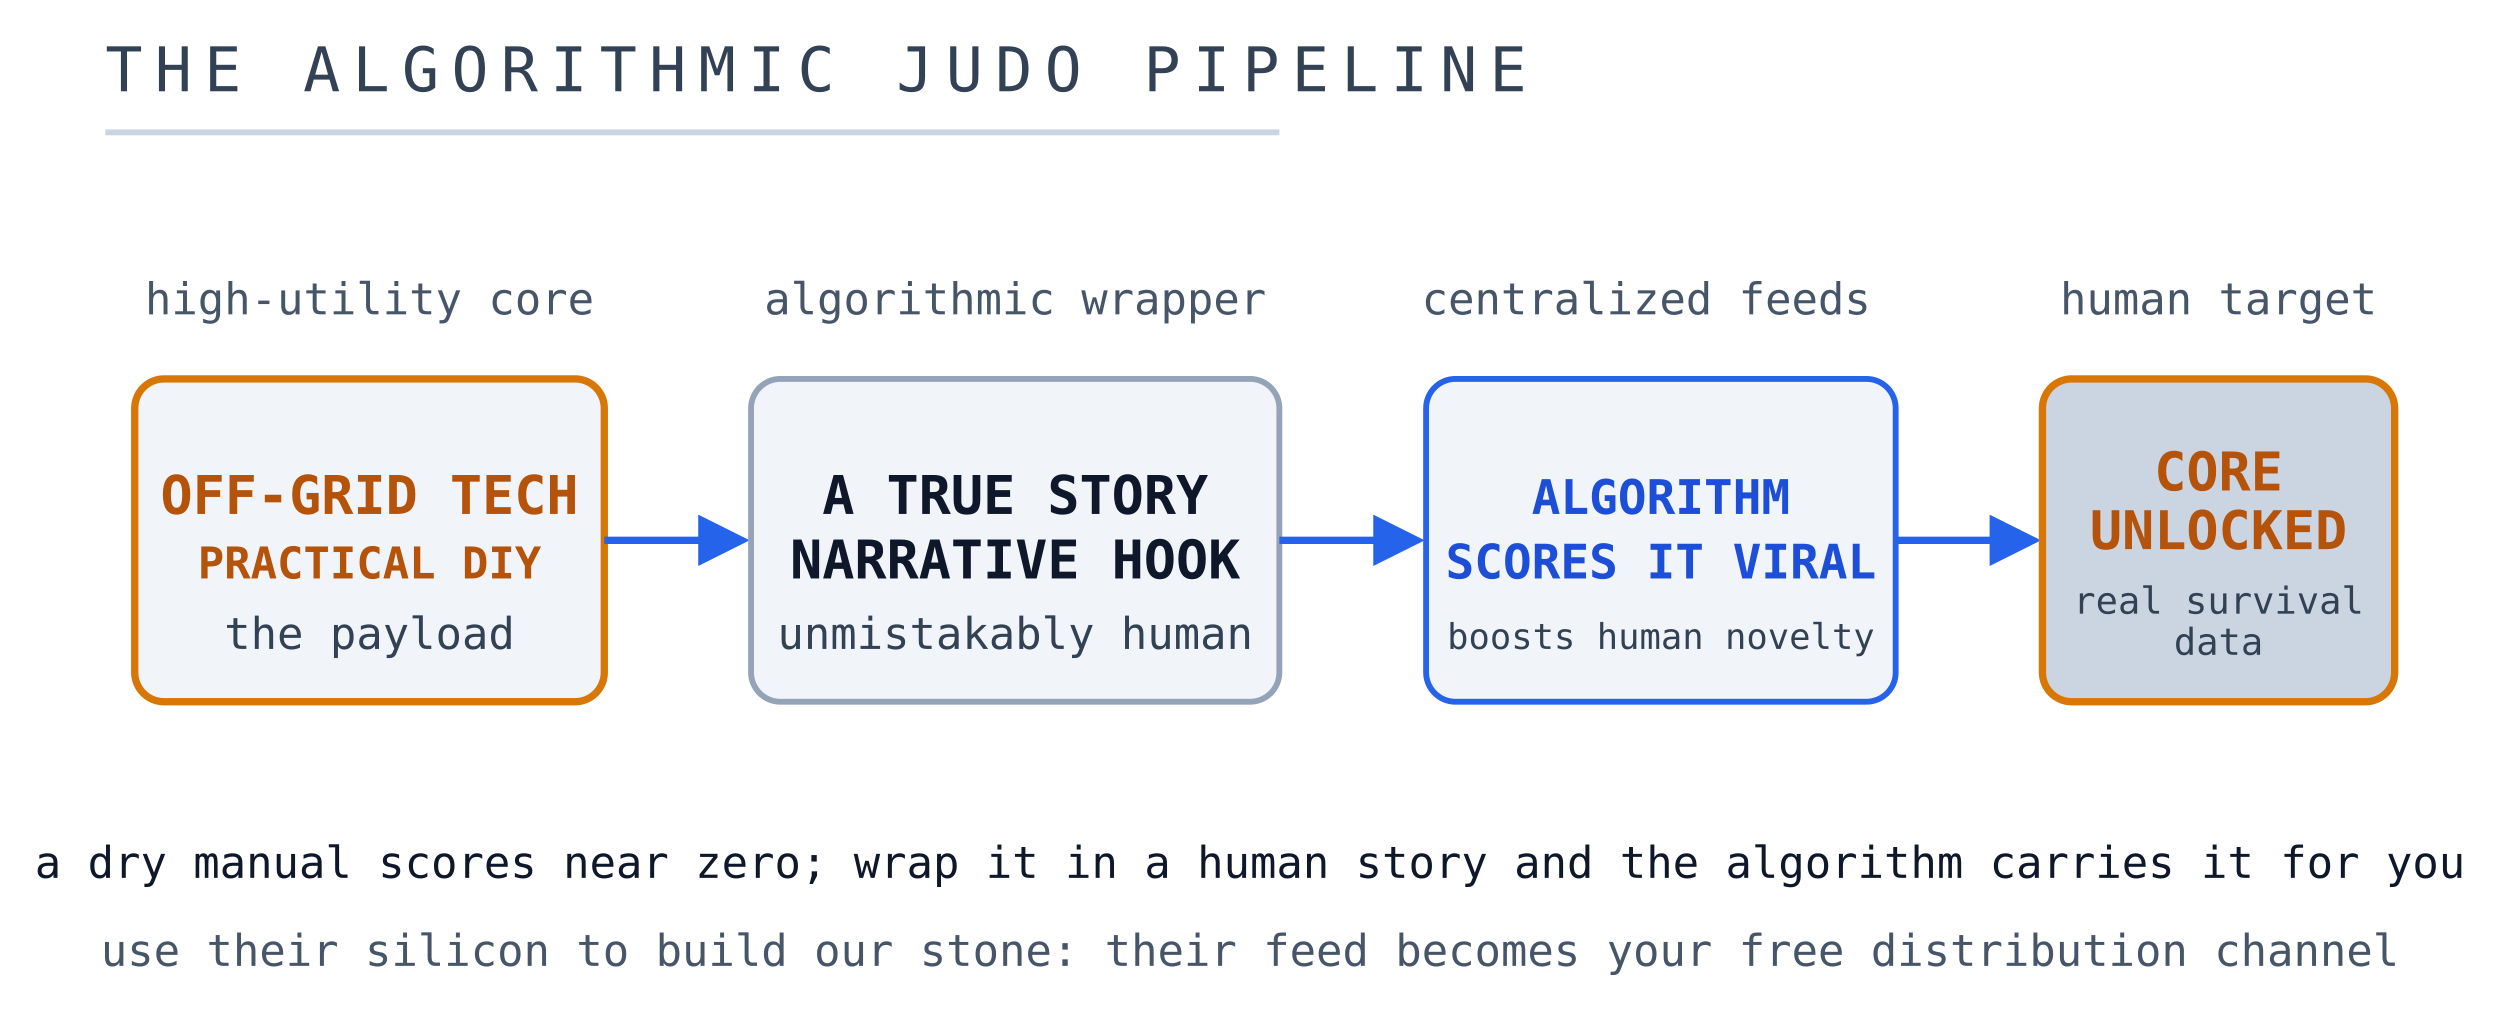
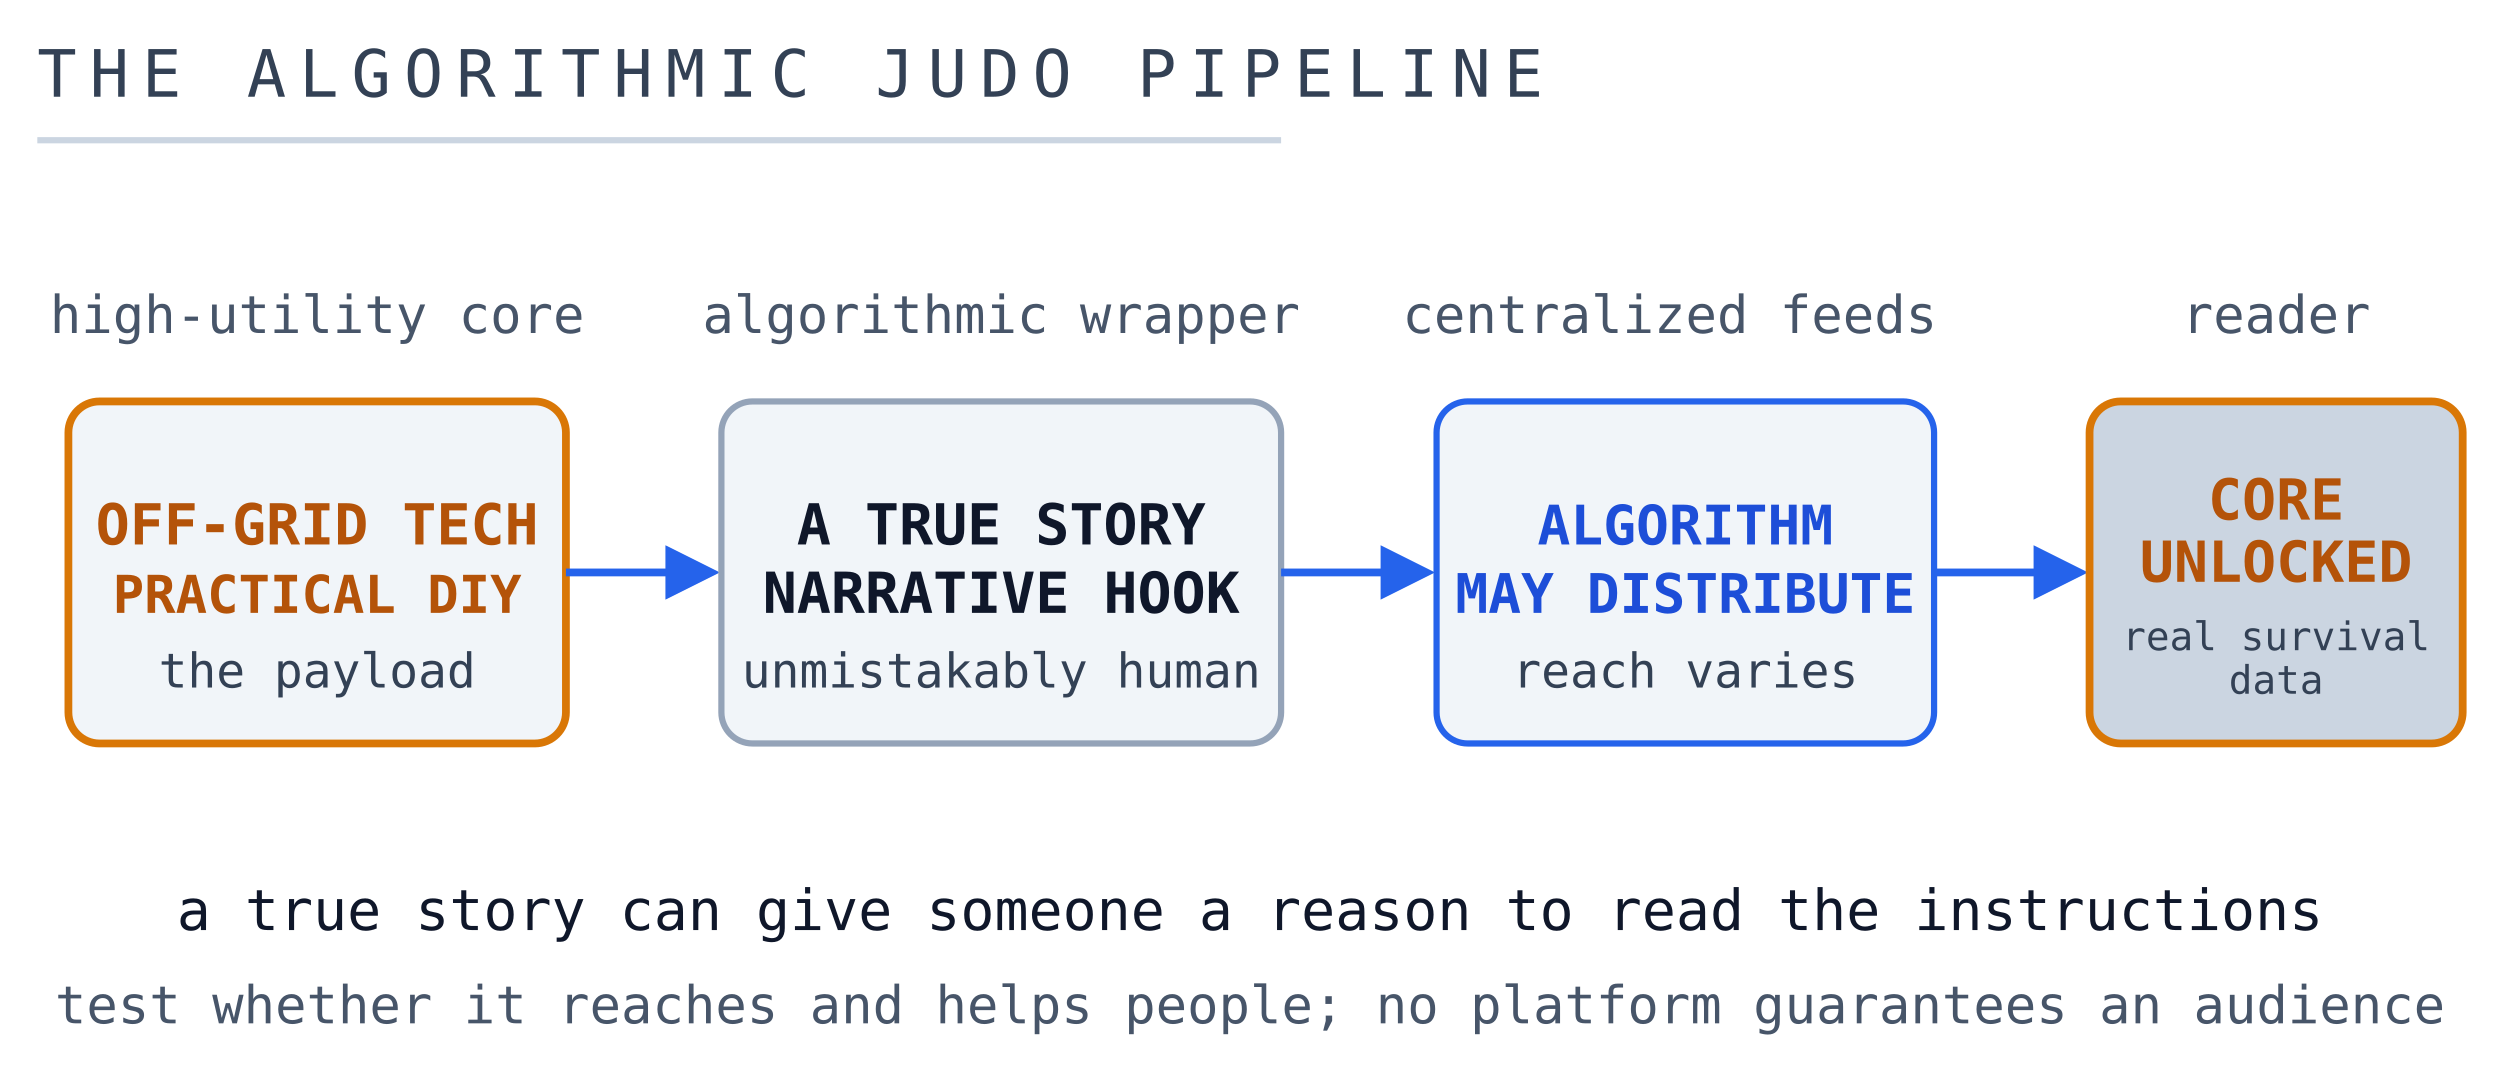
- <svg xmlns="http://www.w3.org/2000/svg" viewBox="4.1 20.9 851.8 344.9" font-family="'JetBrains Mono','SFMono-Regular',Menlo,Consolas,monospace">
+ <svg xmlns="http://www.w3.org/2000/svg" viewBox="28 20.9 804 344.9" font-family="'JetBrains Mono','SFMono-Regular',Menlo,Consolas,monospace">
  <defs>
    <marker id="ab" viewBox="0 0 10 10" refX="8" refY="5" markerWidth="7" markerHeight="7" orient="auto-start-reverse">
      <path d="M0,0L10,5L0,10z" fill="#2563eb" />
    </marker>
  </defs>
  <text x="40" y="52" font-size="21" letter-spacing="4.2" fill="#334155">THE ALGORITHMIC JUDO PIPELINE</text>
  <line x1="40" y1="66" x2="440" y2="66" stroke="#cbd5e1" stroke-width="2" />
  <g font-size="12" fill="#475569" text-anchor="middle">
-     <text x="130" y="128" fill="#475569" font-size="14.95">high-utility core</text>
-     <text x="350" y="128" fill="#475569" font-size="14.95">algorithmic wrapper</text>
-     <text x="565" y="128" fill="#475569" font-size="14.95">centralized feeds</text>
-     <text x="760" y="128" fill="#475569" font-size="14.95">human target</text>
+     <text x="130" y="128" fill="#475569" font-size="16.8">high-utility core</text>
+     <text x="350" y="128" fill="#475569" font-size="16.8">algorithmic wrapper</text>
+     <text x="565" y="128" fill="#475569" font-size="16.8">centralized feeds</text>
+     <text x="760" y="128" fill="#475569" font-size="16.8">reader</text>
  </g>
  <rect x="50" y="150" width="160" height="110" rx="10" fill="#f1f5f9" stroke="#d97706" stroke-width="2.5" />
  <text x="130" y="196" font-size="18.2" font-weight="600" fill="#b45309" text-anchor="middle">OFF-GRID TECH</text>
-   <text x="130" y="218" font-size="14.95" font-weight="600" fill="#b45309" text-anchor="middle">PRACTICAL DIY</text>
-   <text x="130" y="242" font-size="14.95" fill="#334155" text-anchor="middle">the payload</text>
+   <text x="130" y="218" font-size="16.8" font-weight="600" fill="#b45309" text-anchor="middle">PRACTICAL DIY</text>
+   <text x="130" y="242" font-size="15.4" fill="#334155" text-anchor="middle">the payload</text>
  <line x1="210" y1="205" x2="256" y2="205" stroke="#2563eb" stroke-width="2.5" marker-end="url(#ab)" />
  <rect x="260" y="150" width="180" height="110" rx="10" fill="#f1f5f9" stroke="#94a3b8" stroke-width="2" />
  <text x="350" y="196" font-size="18.2" font-weight="600" fill="#0f172a" text-anchor="middle">A TRUE STORY</text>
  <text x="350" y="218" font-size="18.2" font-weight="600" fill="#0f172a" text-anchor="middle">NARRATIVE HOOK</text>
-   <text x="350" y="242" font-size="14.95" fill="#334155" text-anchor="middle">unmistakably human</text>
+   <text x="350" y="242" font-size="15.4" fill="#334155" text-anchor="middle">unmistakably human</text>
  <line x1="440" y1="205" x2="486" y2="205" stroke="#2563eb" stroke-width="2.5" marker-end="url(#ab)" />
  <rect x="490" y="150" width="160" height="110" rx="10" fill="#f1f5f9" stroke="#2563eb" stroke-width="2" />
-   <text x="570" y="196" font-size="16.25" font-weight="600" fill="#1d4ed8" text-anchor="middle">ALGORITHM</text>
-   <text x="570" y="218" font-size="16.25" font-weight="600" fill="#1d4ed8" text-anchor="middle">SCORES IT VIRAL</text>
-   <text x="570" y="242" font-size="12.1" fill="#334155" text-anchor="middle">boosts human novelty</text>
+   <text x="570" y="196" font-size="17.55" font-weight="600" fill="#1d4ed8" text-anchor="middle">ALGORITHM</text>
+   <text x="570" y="218" font-size="17.55" font-weight="600" fill="#1d4ed8" text-anchor="middle">MAY DISTRIBUTE</text>
+   <text x="570" y="242" font-size="15.4" fill="#334155" text-anchor="middle">reach varies</text>
  <line x1="650" y1="205" x2="696" y2="205" stroke="#2563eb" stroke-width="2.5" marker-end="url(#ab)" />
  <rect x="700" y="150" width="120" height="110" rx="10" fill="#cbd5e1" stroke="#d97706" stroke-width="2.5" />
  <text x="760" y="188" font-size="18.2" font-weight="600" fill="#b45309" text-anchor="middle">CORE</text>
  <text x="760" y="208" font-size="18.2" font-weight="600" fill="#b45309" text-anchor="middle">UNLOCKED</text>
  <text x="760" y="230" font-size="12.65" fill="#334155" text-anchor="middle">real survival</text>
  <text x="760" y="244" font-size="12.65" fill="#334155" text-anchor="middle">data</text>
-   <text x="430" y="320" font-size="14.95" fill="#0f172a" text-anchor="middle">a dry manual scores near zero; wrap it in a human story and the algorithm carries it for you</text>
-   <text x="430" y="350" font-size="14.95" fill="#475569" text-anchor="middle">use their silicon to build our stone: their feed becomes your free distribution channel</text>
+   <text x="430" y="320" font-size="18.2" fill="#0f172a" text-anchor="middle">a true story can give someone a reason to read the instructions</text>
+   <text x="430" y="350" font-size="16.8" fill="#475569" text-anchor="middle">test whether it reaches and helps people; no platform guarantees an audience</text>
</svg>
